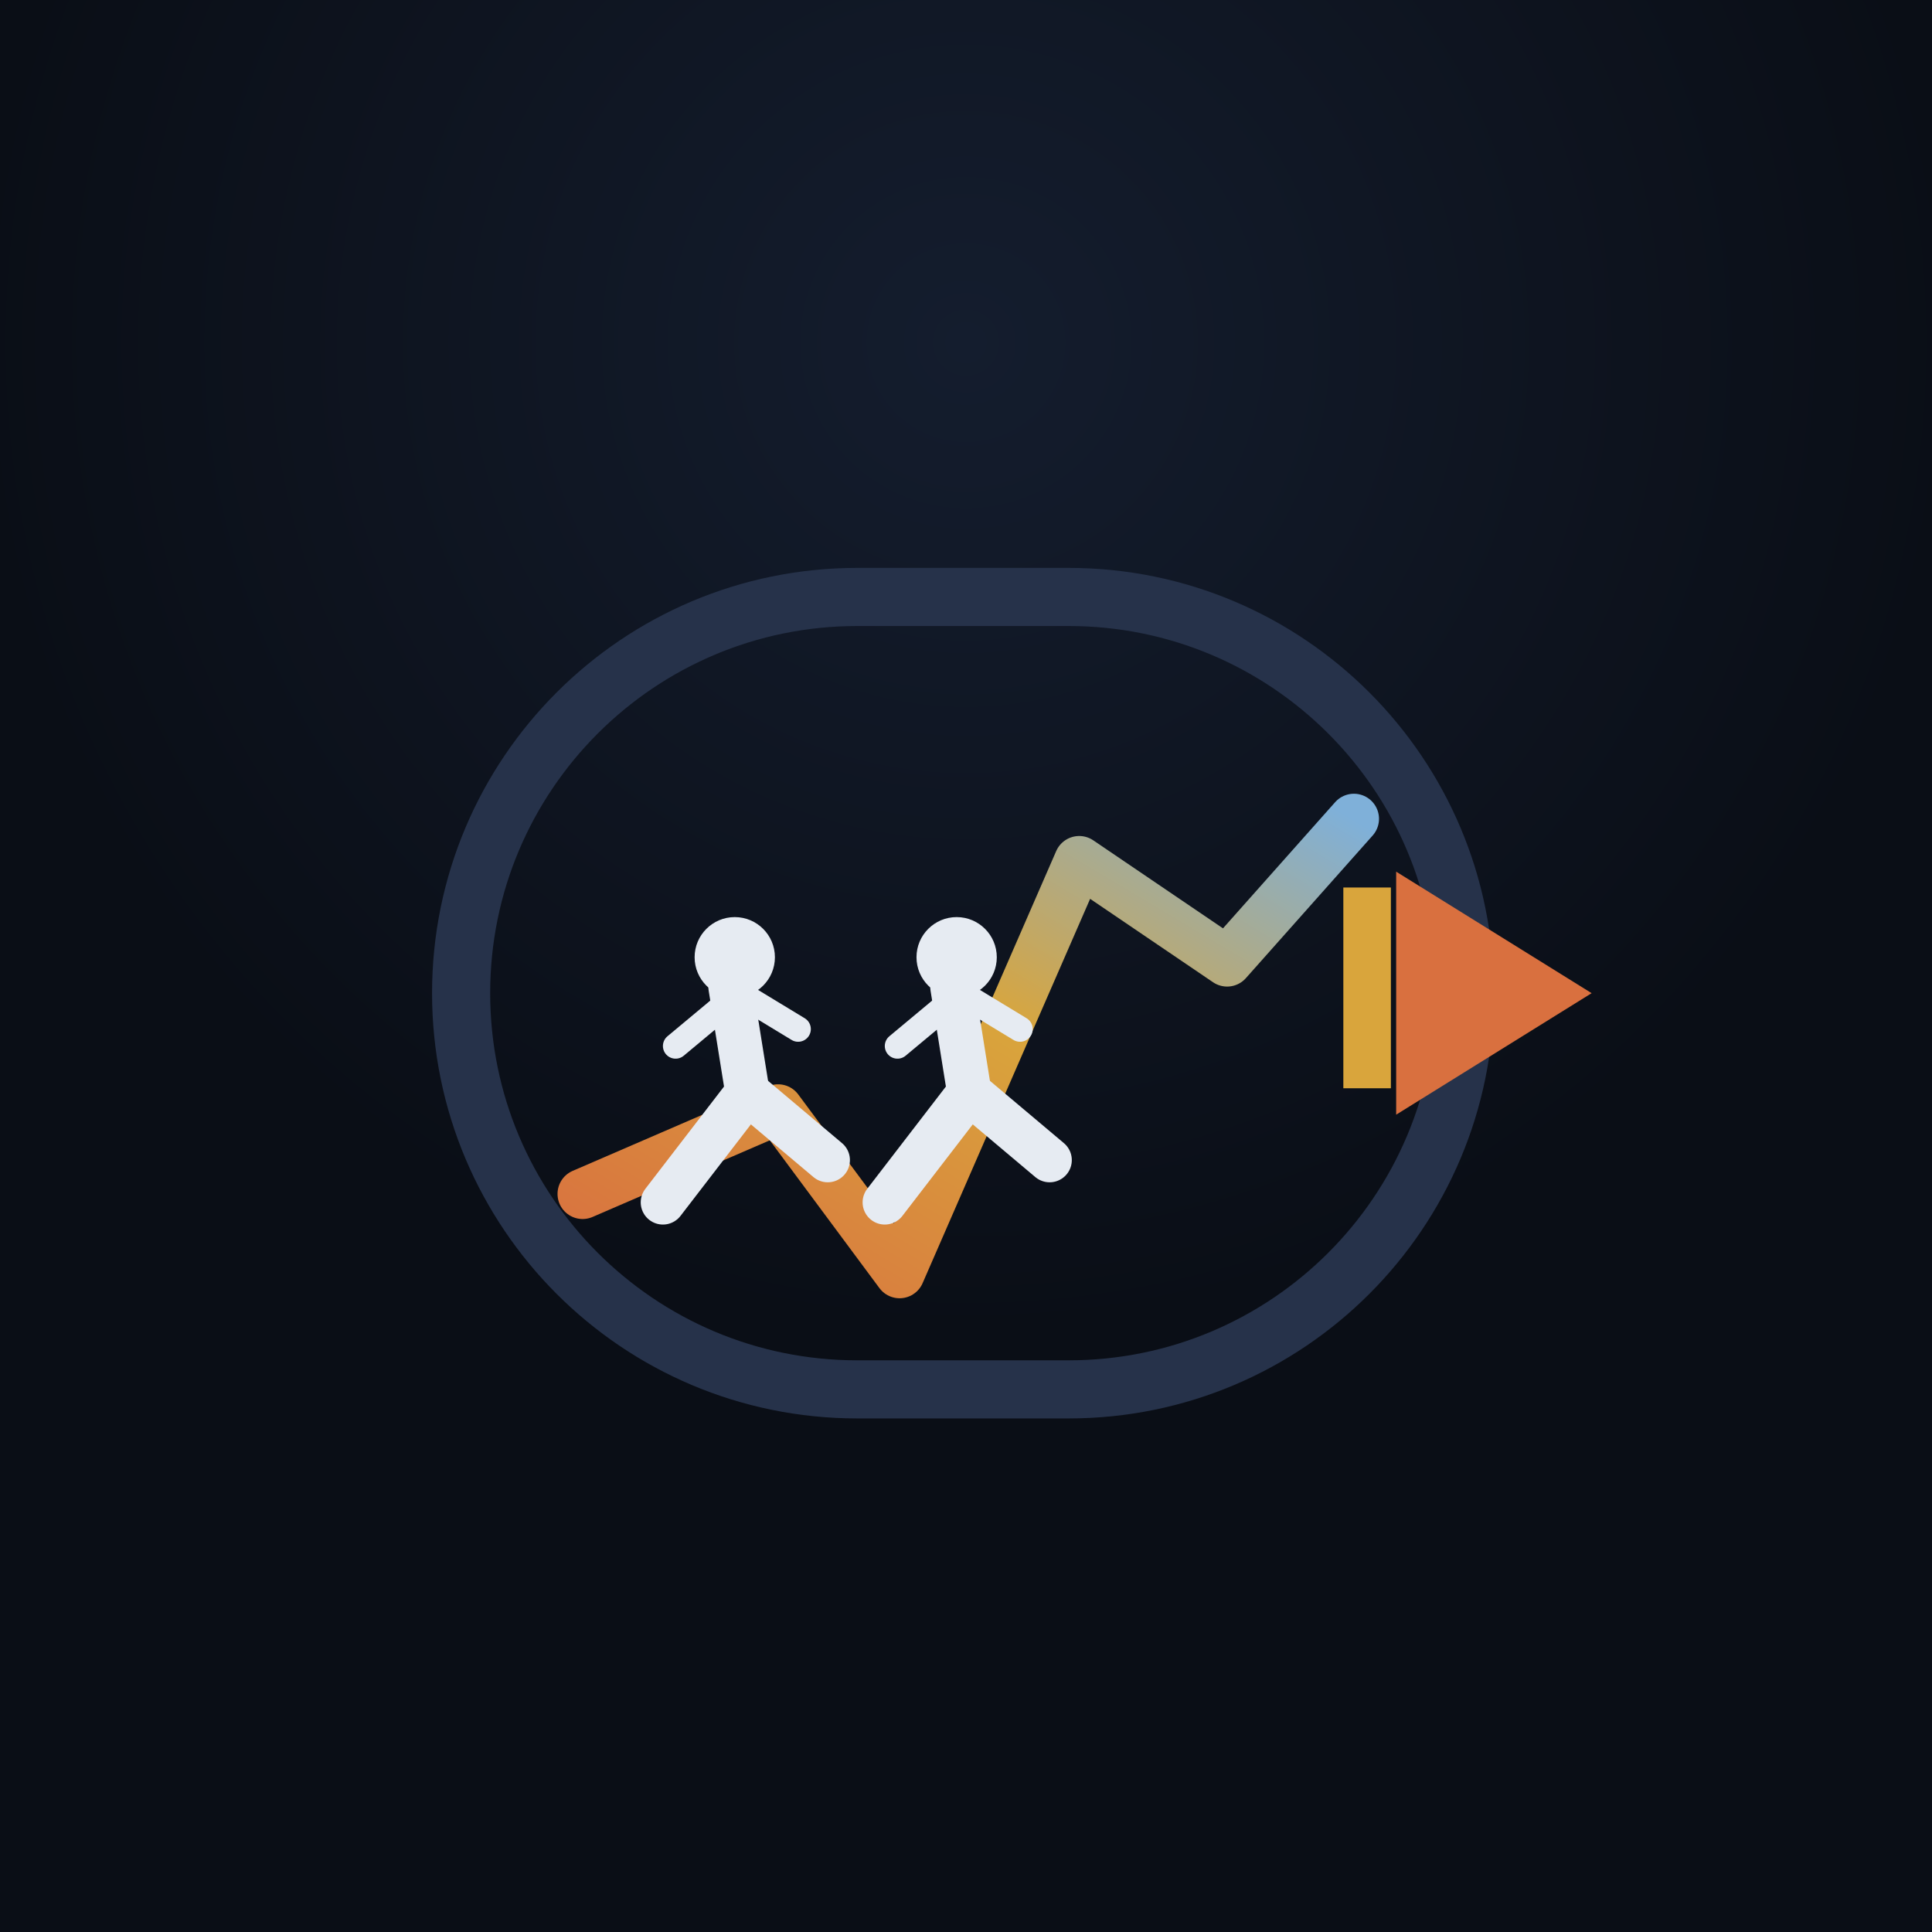
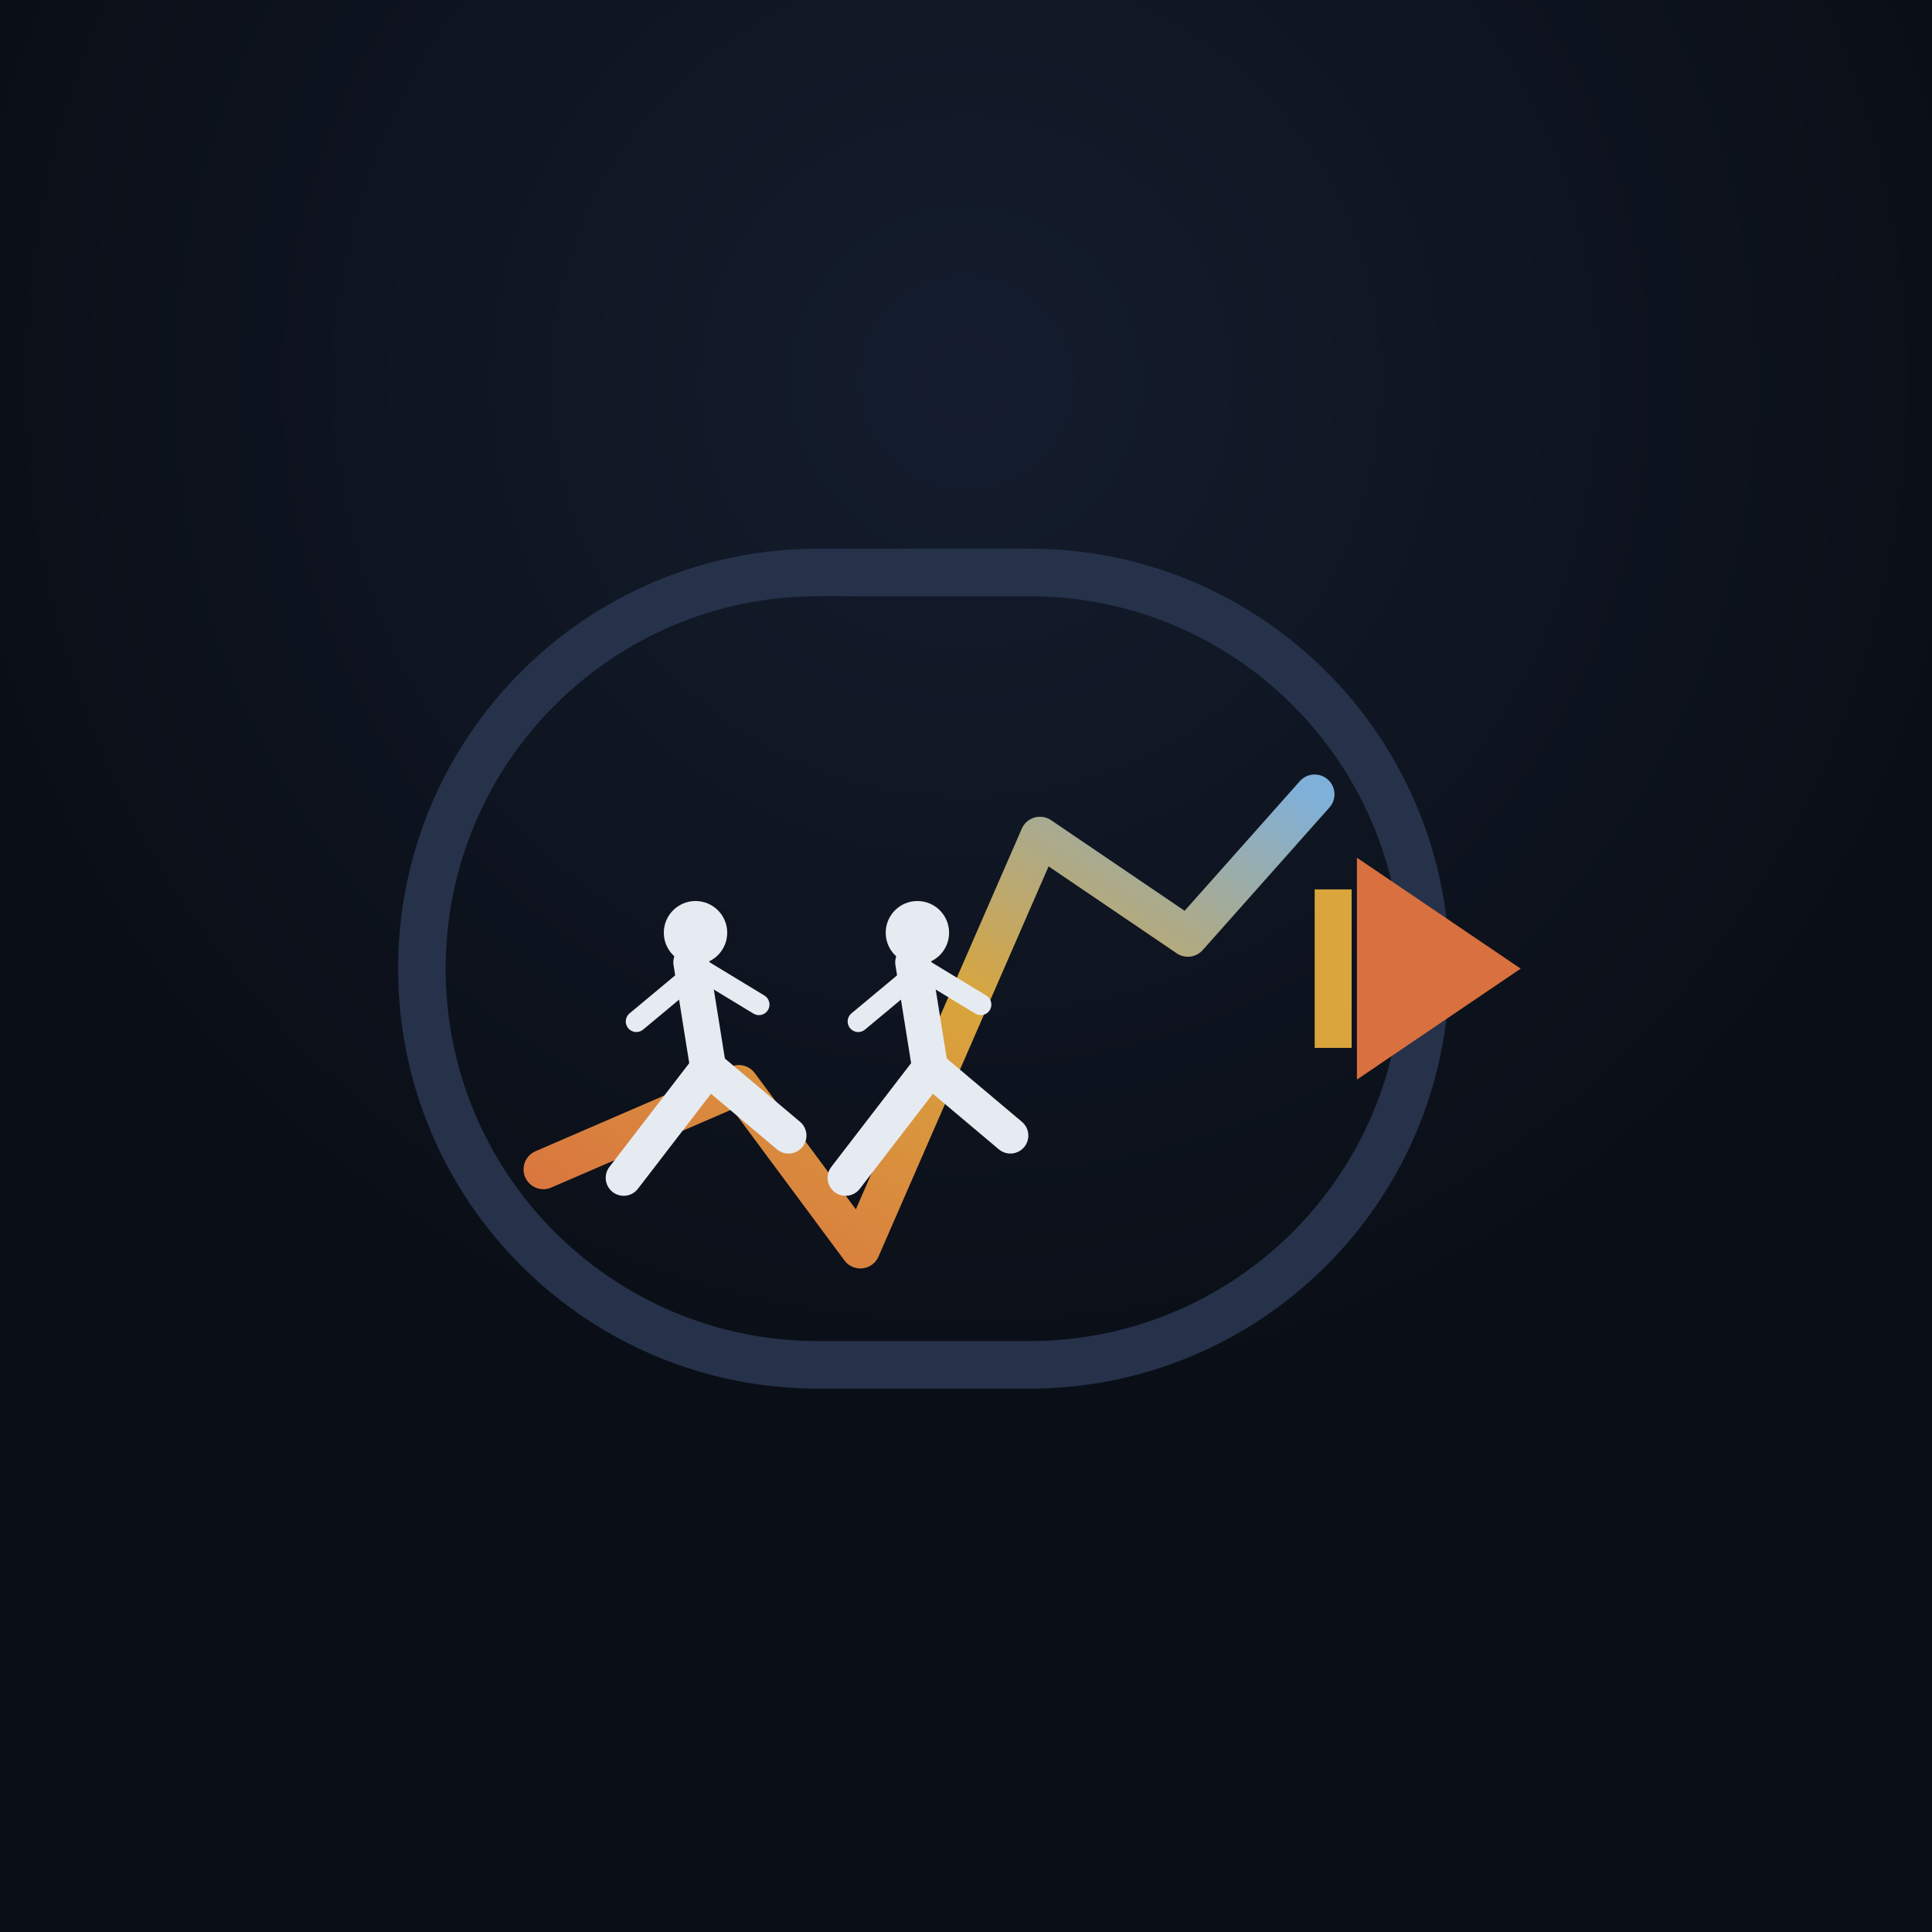
<svg xmlns="http://www.w3.org/2000/svg" viewBox="0 0 512 512" width="512" height="512">
  <defs>
-     <radialGradient id="bg" cx="50%" cy="18%" r="85%">
+     <radialGradient id="bg" cx="50%" cy="20%" r="90%">
      <stop offset="0%" stop-color="#141d2e" />
      <stop offset="60%" stop-color="#0a0e16" />
    </radialGradient>
    <linearGradient id="signal" x1="0%" y1="100%" x2="100%" y2="0%">
      <stop offset="0%" stop-color="#d9703f" />
      <stop offset="55%" stop-color="#d9a53c" />
      <stop offset="100%" stop-color="#7fb0d9" />
    </linearGradient>
  </defs>
  <rect x="0" y="0" width="512" height="512" fill="url(#bg)" />
-   <g transform="translate(76,84) scale(0.7)">
-     <rect x="66" y="106" width="380" height="300" rx="150" fill="none" stroke="#26324a" stroke-width="22" />
-     <polyline points="112,332 186,300 232,362 300,206 356,244 404,190" fill="none" stroke="url(#signal)" stroke-width="19" stroke-linecap="round" stroke-linejoin="round" />
-     <rect x="400" y="216" width="18" height="76" fill="#d9a53c" />
-     <path d="M 420 210 L 494 256 L 420 302 Z" fill="#d9703f" />
-     <g stroke-linecap="round" fill="none" stroke="#e6ebf2">
-       <g transform="translate(168,300) scale(0.8)" stroke-width="21">
-         <circle cx="2" cy="-72" r="19" fill="#e6ebf2" stroke="none" />
-         <line x1="0" y1="-58" x2="8" y2="-8" />
-         <line x1="8" y1="-8" x2="-32" y2="44" />
-         <line x1="8" y1="-8" x2="46" y2="24" />
-         <line x1="4" y1="-55" x2="-26" y2="-30" stroke-width="12" />
-         <line x1="4" y1="-55" x2="32" y2="-38" stroke-width="12" />
-       </g>
-       <g transform="translate(252,300) scale(0.8)" stroke-width="21">
-         <circle cx="2" cy="-72" r="19" fill="#e6ebf2" stroke="none" />
-         <line x1="0" y1="-58" x2="8" y2="-8" />
-         <line x1="8" y1="-8" x2="-32" y2="44" />
-         <line x1="8" y1="-8" x2="46" y2="24" />
-         <line x1="4" y1="-55" x2="-26" y2="-30" stroke-width="12" />
-         <line x1="4" y1="-55" x2="32" y2="-38" stroke-width="12" />
+   <g transform="translate(95,95) scale(0.7)">
+     <g transform="translate(-68,16)">
+       <g transform="translate(26,-41)">
+         <rect x="66" y="106" width="380" height="300" rx="150" fill="none" stroke="#26324a" stroke-width="18" />
+         <polyline points="112,332 186,300 232,362 300,206 356,244 404,190" fill="none" stroke="url(#signal)" stroke-width="15" stroke-linecap="round" stroke-linejoin="round" />
+         <rect x="404" y="226" width="14" height="60" fill="#d9a53c" />
+         <path d="M 420 214 L 482 256 L 420 298 Z" fill="#d9703f" />
+         <g stroke-linecap="round" fill="none" stroke="#e6ebf2">
+           <g transform="translate(168,300) scale(0.8)" stroke-width="17">
+             <circle cx="2" cy="-72" r="15" fill="#e6ebf2" stroke="none" />
+             <line x1="0" y1="-58" x2="8" y2="-8" />
+             <line x1="8" y1="-8" x2="-32" y2="44" />
+             <line x1="8" y1="-8" x2="46" y2="24" />
+             <line x1="4" y1="-55" x2="-26" y2="-30" stroke-width="10" />
+             <line x1="4" y1="-55" x2="32" y2="-38" stroke-width="10" />
+           </g>
+           <g transform="translate(252,300) scale(0.8)" stroke-width="17">
+             <circle cx="2" cy="-72" r="15" fill="#e6ebf2" stroke="none" />
+             <line x1="0" y1="-58" x2="8" y2="-8" />
+             <line x1="8" y1="-8" x2="-32" y2="44" />
+             <line x1="8" y1="-8" x2="46" y2="24" />
+             <line x1="4" y1="-55" x2="-26" y2="-30" stroke-width="10" />
+             <line x1="4" y1="-55" x2="32" y2="-38" stroke-width="10" />
+           </g>
+         </g>
      </g>
    </g>
  </g>
</svg>
